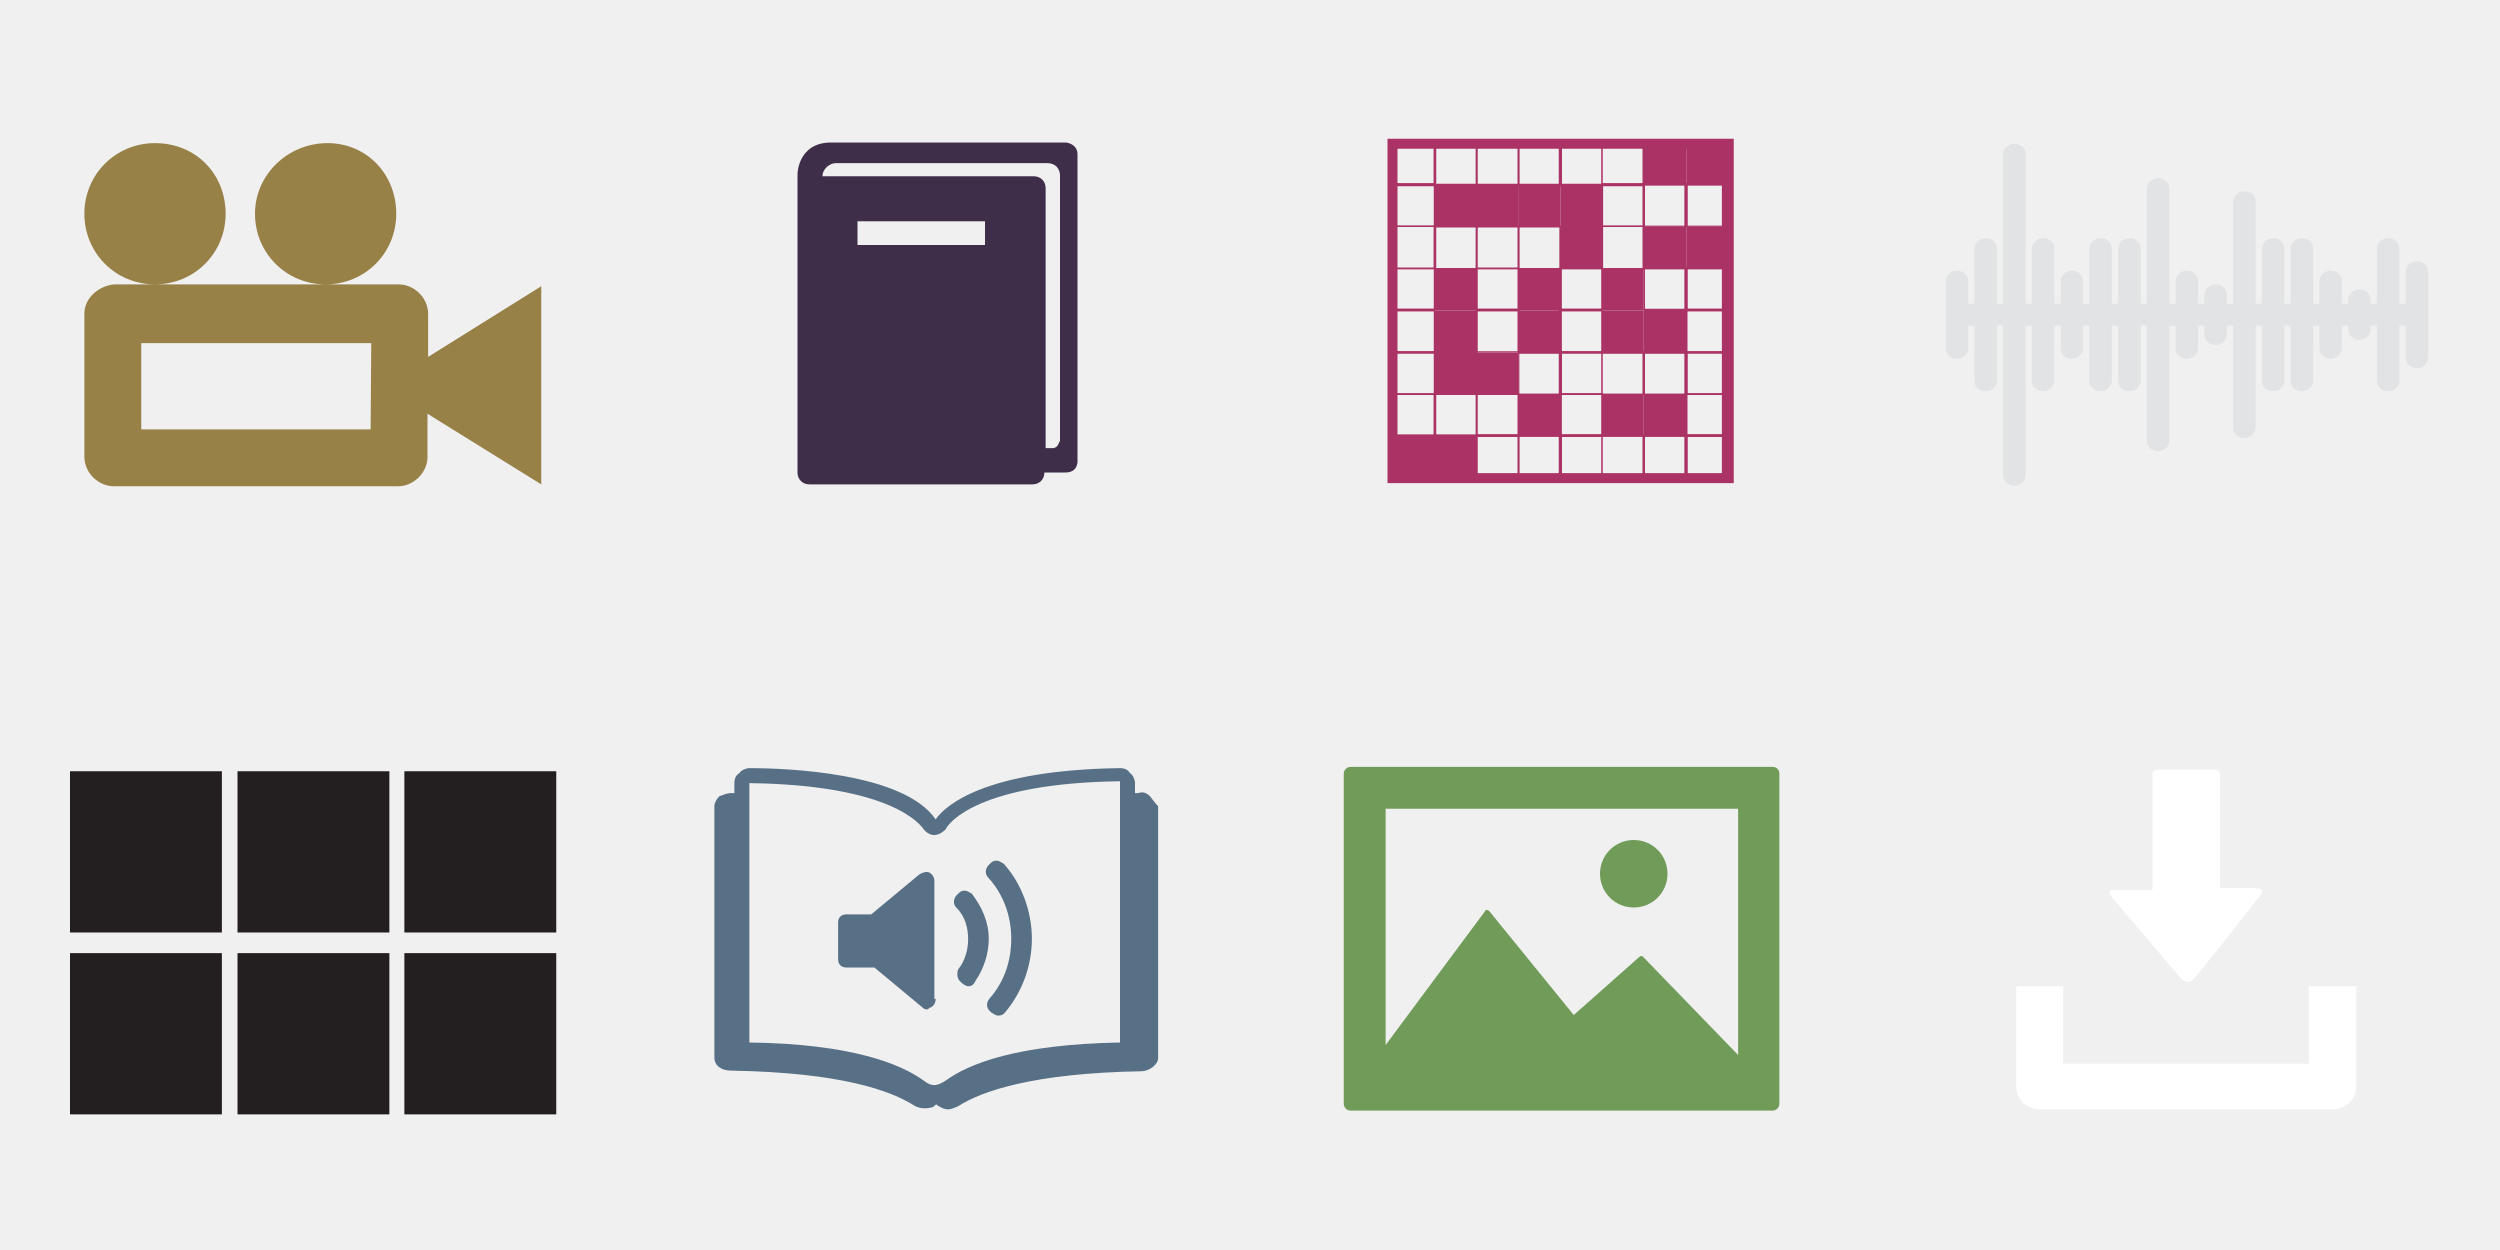
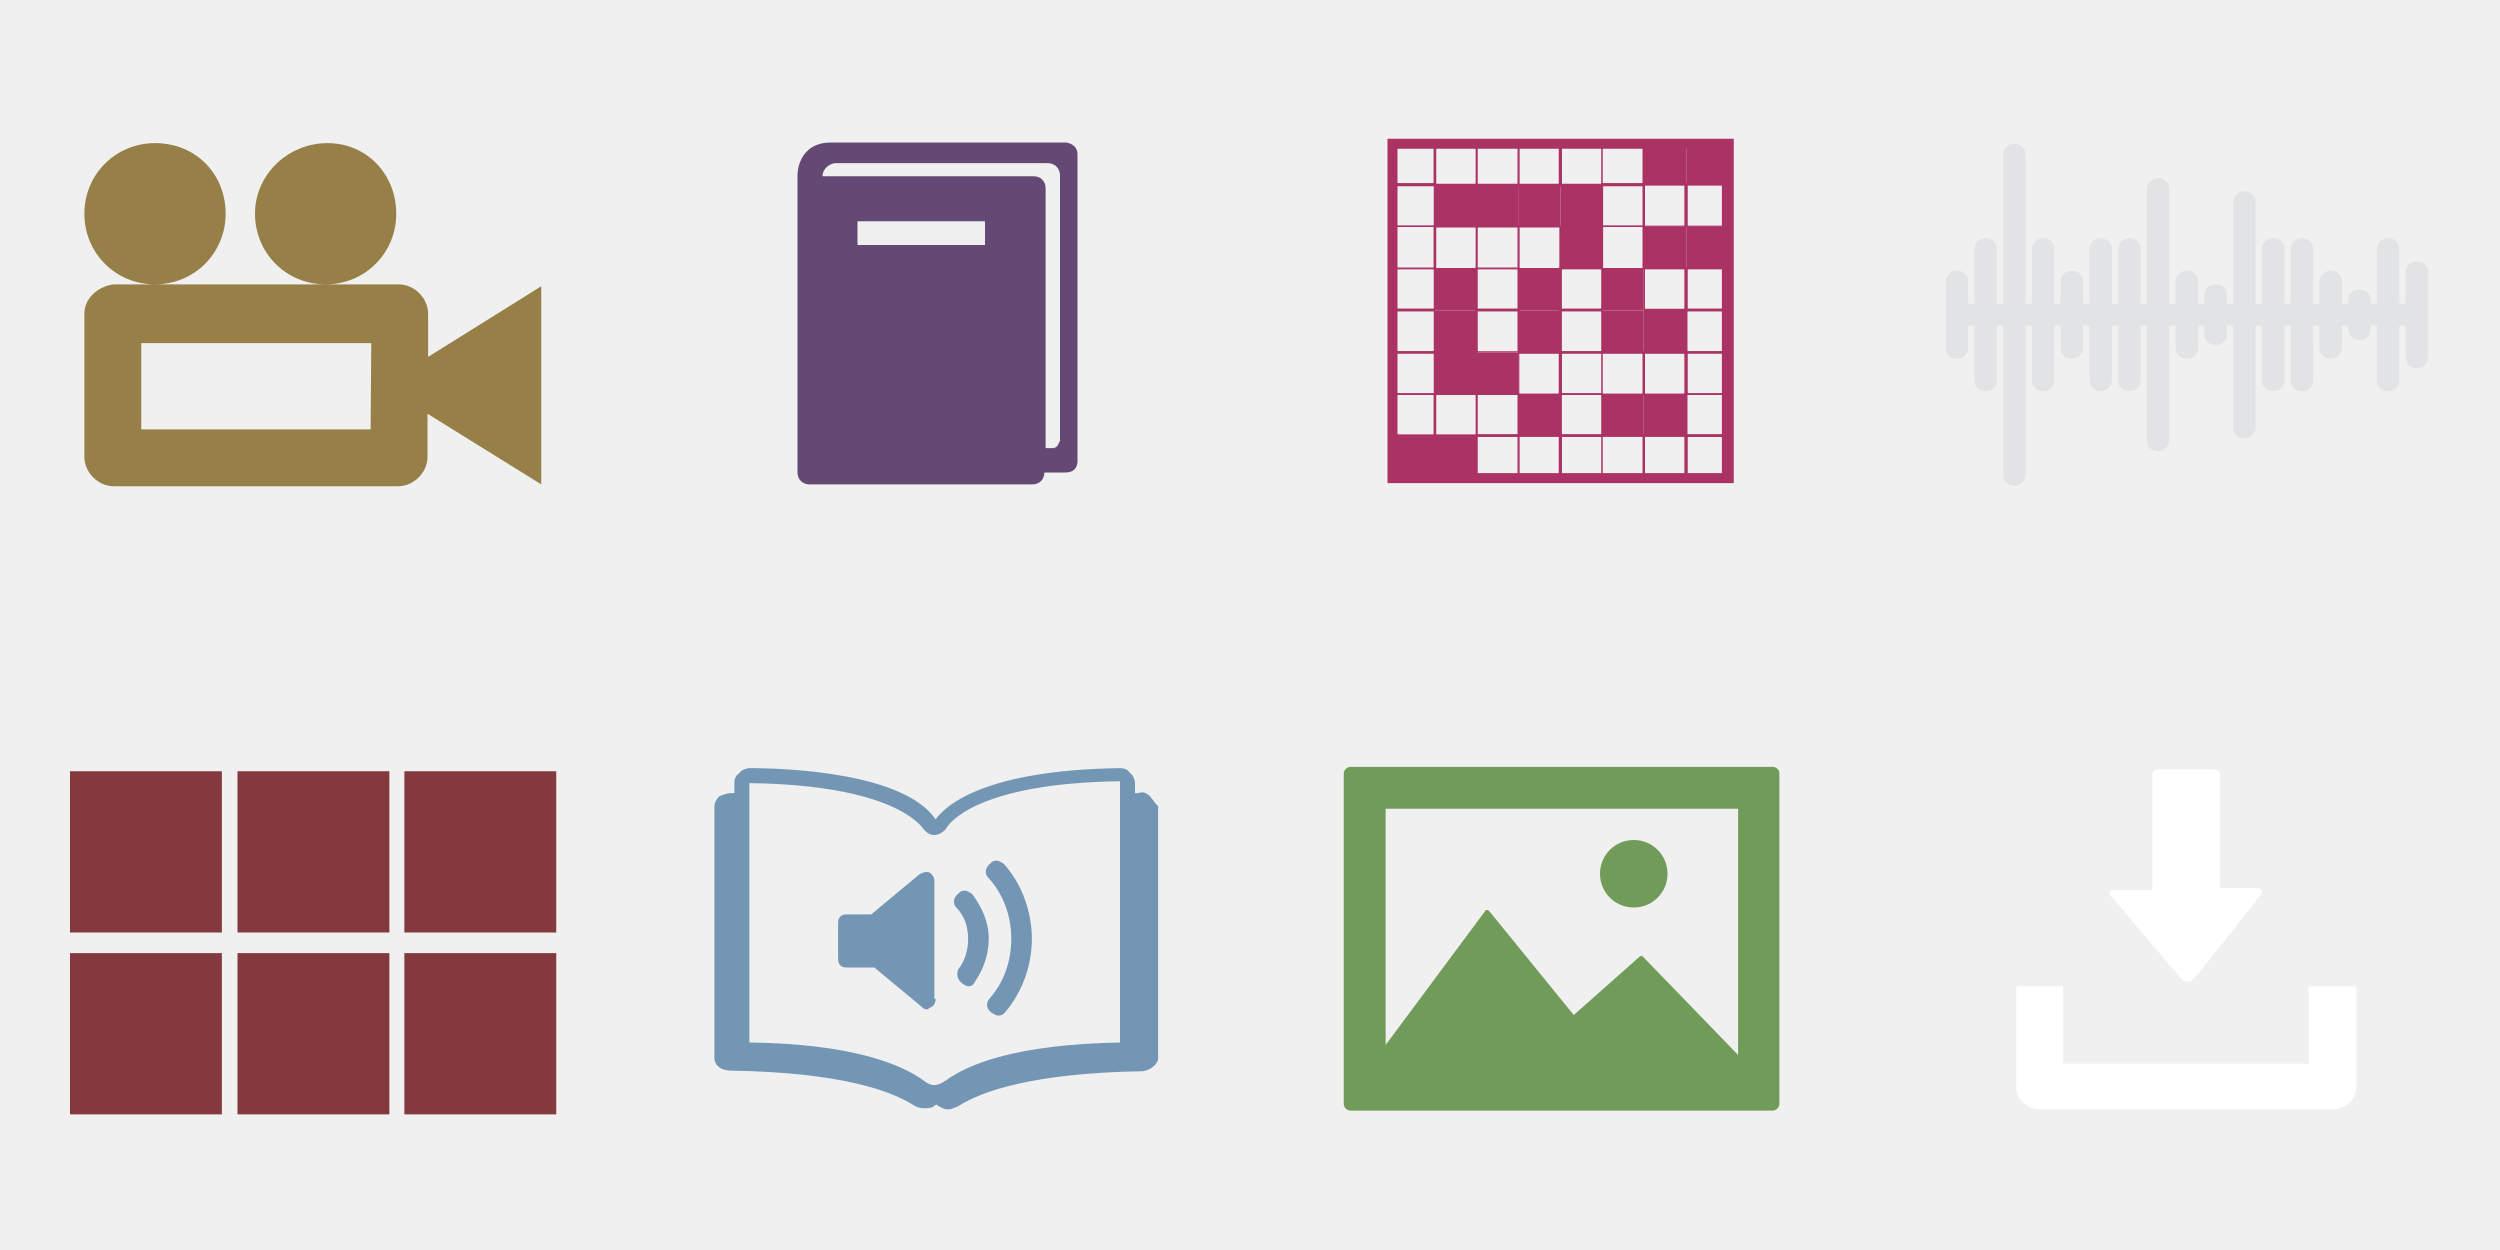
<svg xmlns="http://www.w3.org/2000/svg" version="1.1" id="Kaitain_Vectors" x="0px" y="0px" width="400px" height="200px" viewBox="100 151 400 200" style="enable-background:new 100 151 400 200;" xml:space="preserve">
  <style type="text/css">
- 	.st0{fill:#988147;}
- 	.st1{fill:#3F2E49;}
+ 	.st0{fill:#978047;}
+ 	.st1{fill:#634974;}
	.st2{fill:none;}
	.st3{fill:#AB3264;}
- 	.st4{fill:#231F20;}
- 	.st5{fill:#587085;}
+ 	.st4{fill:#83393E;}
+ 	.st5{fill:#7496B5;}
	.st6{fill:#719B59;}
	.st7{fill:#E2E3E4;}
	.st8{fill:#FFFFFF;}
</style>
  <g id="Video">
    <path class="st0" d="M140.8,185.2c0,6.3,5,11.3,11.3,11.3c6.3,0,11.3-5,11.3-11.3s-4.7-11.3-11-11.3   C146.1,173.9,140.8,178.9,140.8,185.2L140.8,185.2z M113.5,185.2c0,6.3,5,11.3,11.3,11.3s11.3-5,11.3-11.3s-4.7-11.3-11.3-11.3   C118.5,173.9,113.5,178.9,113.5,185.2L113.5,185.2z M168.5,208.1v-6.9c0-2.5-2.2-4.7-4.7-4.7h-45.6c-2.5,0.3-4.7,2.2-4.7,4.7v22.9   c0,2.5,2.2,4.7,4.7,4.7h45.5c2.5,0,4.7-2.2,4.7-4.7v-6.9l18.2,11.3v-31.7L168.5,208.1z M159.3,219.7h-36.7v-13.8h36.8L159.3,219.7   L159.3,219.7z" />
  </g>
  <g id="Book">
    <path class="st1" d="M272.4,224.5v-48.8c0-1.6-1.6-1.9-1.9-1.9H233c-5.4,0-5.4,5.1-5.4,5.1v47.7c0,1.1,0.8,1.9,1.9,1.9h35.7   c1.1,0,1.9-0.8,1.9-1.9h3.2C272.7,226.7,272.4,224.5,272.4,224.5L272.4,224.5z M257.9,190.2h-20.7v-3.8h20.4v3.8H257.9z    M268.4,222.7c-0.8,0-1.1,0-1.1,0v-41.6c0-1.1-0.8-1.9-1.9-1.9h-33.8c0-1.3,1.3-2.1,2.1-2.1h33.8c2.1,0,2.1,1.9,2.1,1.9v42.6   C269.4,221.6,269.4,222.7,268.4,222.7L268.4,222.7z" />
    <rect x="227.6" y="173.9" class="st2" width="44.8" height="55" />
  </g>
  <g id="Crossword">
    <g>
      <path class="st3" d="M329.8,180.8h-7.2v-7h7v7H329.8z M323,180.4h6.4V174H323V180.4L323,180.4z" />
    </g>
    <g>
      <path class="st3" d="M336.4,180.8h-7v-7h7V180.8z M329.8,180.4h6.4V174h-6.4V180.4L329.8,180.4z" />
    </g>
    <g>
      <path class="st3" d="M343.1,180.8h-7v-7h7V180.8L343.1,180.8z M336.4,180.4h6.4V174h-6.4V180.4z" />
    </g>
    <g>
      <path class="st3" d="M349.9,180.8h-7v-7h7V180.8z M343.1,180.4h6.4V174h-6.4V180.4L343.1,180.4z" />
    </g>
    <g>
      <path class="st3" d="M356.4,180.8h-7v-7h7V180.8L356.4,180.8z M349.9,180.4h6.4V174h-6.4V180.4z" />
    </g>
    <g>
      <path class="st3" d="M363.2,180.8h-7v-7h7V180.8z M356.4,180.4h6.4V174h-6.4V180.4z" />
    </g>
    <g>
      <rect x="363" y="173.8" class="st3" width="6.8" height="6.8" />
    </g>
    <g>
      <rect x="369.8" y="173.8" class="st3" width="6.8" height="6.8" />
    </g>
    <g>
      <path class="st3" d="M329.8,187.3h-7.2v-7h7v7H329.8z M323,187.1h6.4v-6.4H323V187.1L323,187.1z" />
    </g>
    <g>
      <rect x="329.6" y="180.6" class="st3" width="6.8" height="6.8" />
    </g>
    <g>
      <rect x="336.1" y="180.6" class="st3" width="6.8" height="6.8" />
    </g>
    <g>
      <rect x="342.9" y="180.6" class="st3" width="6.8" height="6.8" />
    </g>
    <g>
      <rect x="349.7" y="180.6" class="st3" width="6.8" height="6.8" />
    </g>
    <g>
      <path class="st3" d="M363.2,187.3h-7v-7h7V187.3z M356.4,187.1h6.4v-6.4h-6.4V187.1z" />
    </g>
    <g>
      <path class="st3" d="M370,187.3h-7v-7h7V187.3z M363.2,187.1h6.4v-6.4h-6.4V187.1z" />
    </g>
    <g>
      <path class="st3" d="M376.5,187.3h-7v-7h7V187.3z M370,187.1h6.4v-6.4H370V187.1z" />
    </g>
    <g>
      <path class="st3" d="M329.8,194.1h-7.2v-7h7v7H329.8z M323,193.9h6.4v-6.6H323V193.9L323,193.9z" />
    </g>
    <g>
      <path class="st3" d="M336.4,194.1h-7v-7h7V194.1z M329.8,193.9h6.4v-6.6h-6.4V193.9L329.8,193.9z" />
    </g>
    <g>
      <path class="st3" d="M343.1,194.1h-7v-7h7V194.1L343.1,194.1z M336.4,193.9h6.4v-6.6h-6.4V193.9z" />
    </g>
    <g>
      <path class="st3" d="M349.9,194.1h-7v-7h7V194.1z M343.1,193.9h6.4v-6.6h-6.4V193.9L343.1,193.9z" />
    </g>
    <g>
      <rect x="349.7" y="187.3" class="st3" width="6.8" height="6.8" />
    </g>
    <g>
      <path class="st3" d="M363.2,194.1h-7v-7h7V194.1z M356.4,193.9h6.4v-6.6h-6.4V193.9z" />
    </g>
    <g>
      <rect x="363" y="187.3" class="st3" width="6.8" height="6.8" />
    </g>
    <g>
      <rect x="369.8" y="187.3" class="st3" width="6.8" height="6.8" />
    </g>
    <g>
      <path class="st3" d="M329.8,200.8h-7.2v-7h7v7H329.8z M323,200.4h6.4V194H323V200.4L323,200.4z" />
    </g>
    <g>
      <rect x="329.6" y="193.9" class="st3" width="6.8" height="6.8" />
    </g>
    <g>
      <path class="st3" d="M343.1,200.8h-7v-7h7V200.8L343.1,200.8z M336.4,200.4h6.4V194h-6.4V200.4z" />
    </g>
    <g>
      <rect x="342.9" y="193.9" class="st3" width="6.8" height="6.8" />
    </g>
    <g>
      <path class="st3" d="M356.4,200.8h-7v-7h7V200.8L356.4,200.8z M349.9,200.4h6.4V194h-6.4V200.4z" />
    </g>
    <g>
      <rect x="356.2" y="193.9" class="st3" width="6.8" height="6.8" />
    </g>
    <g>
      <path class="st3" d="M370,200.8h-7v-7h7V200.8z M363.2,200.4h6.4V194h-6.4V200.4z" />
    </g>
    <g>
      <path class="st3" d="M376.5,200.8h-7v-7h7V200.8z M370,200.4h6.4V194H370V200.4z" />
    </g>
    <g>
      <path class="st3" d="M329.8,207.4h-7.2v-7h7v7H329.8z M323,207.2h6.4v-6.4H323V207.2L323,207.2z" />
    </g>
    <g>
      <rect x="329.6" y="200.7" class="st3" width="6.8" height="6.8" />
    </g>
    <g>
      <path class="st3" d="M343.1,207.4h-7v-7h7V207.4L343.1,207.4z M336.4,207.2h6.4v-6.4h-6.4V207.2z" />
    </g>
    <g>
      <rect x="342.9" y="200.7" class="st3" width="6.8" height="6.8" />
    </g>
    <g>
      <path class="st3" d="M356.4,207.4h-7v-7h7V207.4L356.4,207.4z M349.9,207.2h6.4v-6.4h-6.4V207.2z" />
    </g>
    <g>
      <rect x="356.2" y="200.7" class="st3" width="6.8" height="6.8" />
    </g>
    <g>
      <rect x="363" y="200.7" class="st3" width="6.8" height="6.8" />
    </g>
    <g>
      <path class="st3" d="M376.5,207.4h-7v-7h7V207.4z M370,207.2h6.4v-6.4H370V207.2z" />
    </g>
    <g>
      <path class="st3" d="M329.8,214.2h-7.2v-7h7v7H329.8z M323,214h6.4v-6.4H323V214L323,214z" />
    </g>
    <g>
      <rect x="329.6" y="207.4" class="st3" width="6.8" height="6.8" />
    </g>
    <g>
      <rect x="336.1" y="207.4" class="st3" width="6.8" height="6.8" />
    </g>
    <g>
      <path class="st3" d="M349.9,214.2h-7v-7h7V214.2z M343.1,214h6.4v-6.4h-6.4V214L343.1,214z" />
    </g>
    <g>
      <path class="st3" d="M356.4,214.2h-7v-7h7V214.2L356.4,214.2z M349.9,214h6.4v-6.4h-6.4V214z" />
    </g>
    <g>
      <path class="st3" d="M363.2,214.2h-7v-7h7V214.2z M356.4,214h6.4v-6.4h-6.4V214z" />
    </g>
    <g>
      <path class="st3" d="M370,214.2h-7v-7h7V214.2z M363.2,214h6.4v-6.4h-6.4V214z" />
    </g>
    <g>
      <path class="st3" d="M376.5,214.2h-7v-7h7V214.2z M370,214h6.4v-6.4H370V214z" />
    </g>
    <g>
      <path class="st3" d="M329.8,220.9h-7.2v-7h7v7H329.8z M323,220.5h6.4v-6.4H323V220.5L323,220.5z" />
    </g>
    <g>
      <path class="st3" d="M336.4,220.9h-7v-7h7V220.9z M329.8,220.5h6.4v-6.4h-6.4V220.5L329.8,220.5z" />
    </g>
    <g>
      <path class="st3" d="M343.1,220.9h-7v-7h7V220.9L343.1,220.9z M336.4,220.5h6.4v-6.4h-6.4V220.5z" />
    </g>
    <g>
      <rect x="342.9" y="214" class="st3" width="6.8" height="6.8" />
    </g>
    <g>
      <path class="st3" d="M356.4,220.9h-7v-7h7V220.9L356.4,220.9z M349.9,220.5h6.4v-6.4h-6.4V220.5z" />
    </g>
    <g>
      <rect x="356.2" y="214" class="st3" width="6.8" height="6.8" />
    </g>
    <g>
      <rect x="363" y="214" class="st3" width="6.8" height="6.8" />
    </g>
    <g>
      <path class="st3" d="M376.5,220.9h-7v-7h7V220.9z M370,220.5h6.4v-6.4H370V220.5z" />
    </g>
    <g>
      <rect x="322.8" y="220.7" class="st3" width="6.8" height="6.8" />
    </g>
    <g>
      <rect x="329.6" y="220.7" class="st3" width="6.8" height="6.8" />
    </g>
    <g>
      <path class="st3" d="M343.1,227.5h-7v-7h7V227.5L343.1,227.5z M336.4,227.3h6.4v-6.4h-6.4V227.3z" />
    </g>
    <g>
      <path class="st3" d="M349.9,227.5h-7v-7h7V227.5z M343.1,227.3h6.4v-6.4h-6.4V227.3L343.1,227.3z" />
    </g>
    <g>
      <path class="st3" d="M356.4,227.5h-7v-7h7V227.5L356.4,227.5z M349.9,227.3h6.4v-6.4h-6.4V227.3z" />
    </g>
    <g>
      <path class="st3" d="M363.2,227.5h-7v-7h7V227.5z M356.4,227.3h6.4v-6.4h-6.4V227.3z" />
    </g>
    <g>
      <path class="st3" d="M370,227.5h-7v-7h7V227.5z M363.2,227.3h6.4v-6.4h-6.4V227.3z" />
    </g>
    <g>
      <path class="st3" d="M376.5,227.5h-7v-7h7V227.5z M370,227.3h6.4v-6.4H370V227.3z" />
    </g>
    <g>
      <path class="st3" d="M377.3,228.3H322v-55.1h55.4v55.1H377.3z M323.6,226.7h51.9v-51.9h-51.9V226.7z" />
    </g>
  </g>
  <g id="Picture">
    <rect x="111.2" y="274.4" class="st4" width="24.3" height="25.8" />
    <rect x="138" y="274.4" class="st4" width="24.3" height="25.8" />
    <rect x="164.7" y="274.4" class="st4" width="24.3" height="25.8" />
    <rect x="111.2" y="303.5" class="st4" width="24.3" height="25.8" />
    <rect x="138" y="303.5" class="st4" width="24.3" height="25.8" />
    <rect x="164.7" y="303.5" class="st4" width="24.3" height="25.8" />
  </g>
  <g id="Reading">
    <g>
      <path class="st5" d="M249.7,310.9c0,0.5-0.3,1.1-0.8,1.3c-0.3,0-0.3,0.3-0.5,0.3c-0.3,0-0.5,0-0.8-0.3l-7.7-6.4h-4.5    c-0.8,0-1.3-0.5-1.3-1.3v-5.9c0-0.8,0.5-1.3,1.3-1.3h4l7.7-6.4c0.5-0.3,1.1-0.5,1.6-0.3c0.5,0.3,0.8,0.8,0.8,1.3v18.9h0.2V310.9z     M255,308.8L255,308.8c-0.5,0-0.8-0.3-1.1-0.5l-0.3-0.3c-0.5-0.5-0.5-1.3-0.3-1.9c1.1-1.3,1.6-3.2,1.6-4.8c0-1.9-0.5-3.7-1.9-5.1    c-0.5-0.5-0.5-1.3,0-1.9l0.3-0.3c0.3-0.3,0.5-0.5,1.1-0.5c0.3,0,0.8,0.3,1.1,0.5c1.6,2.1,2.7,4.5,2.7,7.2c0,2.4-0.8,4.8-2.1,6.7    C255.8,308.5,255.5,308.8,255,308.8L255,308.8z M260.8,313c-0.3,0.3-0.5,0.5-1.1,0.5l0,0c-0.3,0-0.8-0.3-1.1-0.5l-0.3-0.3    c-0.5-0.5-0.5-1.3,0-1.9c2.4-2.7,3.5-6.1,3.5-9.6c0-3.7-1.3-7.2-3.7-9.8c-0.5-0.5-0.5-1.3,0-1.9l0.3-0.3c0.3-0.3,0.5-0.5,1.1-0.5    c0.3,0,0.8,0.3,1.1,0.5c2.9,3.2,4.5,7.7,4.5,12C265.1,305.6,263.5,309.8,260.8,313L260.8,313z" />
    </g>
    <path class="st5" d="M284,278.4c-0.5-0.5-1.1-0.8-1.9-0.5c-0.3,0-0.5,0-0.5,0v-1.6c0-0.5-0.3-1.3-0.8-1.6c-0.3-0.5-0.8-0.8-1.6-0.8   c-21.5,0.3-27.9,5.9-29.5,8.2c-5.1-7.5-23.9-8.2-29.8-8.2l0,0c-0.5,0-1.3,0.3-1.6,0.8c-0.5,0.3-0.8,0.8-0.8,1.6v1.6   c-0.3,0-0.5,0-0.5,0l0,0c-0.8,0-1.3,0.3-1.9,0.5c-0.5,0.5-0.8,1.1-0.8,1.6v40.2c0,1.3,1.1,2.1,2.7,2.1c17.6,0.3,25.5,3.2,29.3,5.6   c0.8,0.5,1.9,0.5,2.7,0.3c0.3,0,0.5-0.3,0.8-0.5c0.3,0.3,0.5,0.3,0.8,0.5c0.3,0.2,0.8,0.3,1.1,0.3c0.5,0,1.1-0.3,1.6-0.5   c3.7-2.4,12-5.3,29.3-5.6c1.3,0,2.7-1.1,2.7-2.1V280C284.8,279.5,284.5,279,284,278.4z M279.2,317.8c-16.5,0.3-24.2,3.4-27.9,6.1   c-1.3,0.8-2.1,1.1-3.5,0c-3.7-2.7-11.7-5.9-27.9-6.1v-41.5c22.9,0.3,27.4,6.7,27.9,7.4c1.1,1.3,2.4,1.1,3.5,0   c0.5-1.1,5.3-7.4,27.9-7.7V317.8L279.2,317.8z" />
  </g>
  <g id="Jigsaw">
    <path class="st6" d="M383.6,273.7h-67.5c-0.6,0-1.1,0.5-1.1,1.1v52.8c0,0.6,0.5,1.1,1.1,1.1h67.5c0.6,0,1.1-0.5,1.1-1.1v-52.8   C384.7,274.1,384.2,273.7,383.6,273.7L383.6,273.7z M378.1,319.8l-15.2-15.7c-0.2-0.2-0.4-0.2-0.6,0l-10.5,9.3l-13.5-16.6   c-0.1-0.1-0.2-0.2-0.4-0.2s-0.3,0.1-0.3,0.2l-15.9,21.4v-37.8h56.4V319.8L378.1,319.8z" />
    <path class="st6" d="M361.4,296.2c3,0,5.4-2.4,5.4-5.4s-2.4-5.4-5.4-5.4s-5.4,2.4-5.4,5.4S358.4,296.2,361.4,296.2L361.4,296.2z" />
  </g>
  <path id="Soundwave" class="st7" d="M486.7,192.8c-1,0-1.8,0.8-1.8,1.7v5.1h-1v-8.8c0-1-0.8-1.7-1.8-1.7s-1.8,0.8-1.8,1.7v8.8h-1  V199c0-1-0.8-1.7-1.8-1.7s-1.8,0.8-1.8,1.7v0.6h-1V196c0-1-0.8-1.7-1.8-1.7s-1.8,0.8-1.8,1.7v3.6h-1v-8.8c0-1-0.8-1.7-1.8-1.7  s-1.8,0.8-1.8,1.7v8.8h-1v-8.8c0-1-0.8-1.7-1.8-1.7s-1.8,0.8-1.8,1.7v8.8h-1v-16.3c0-1-0.8-1.7-1.8-1.7s-1.8,0.8-1.8,1.7v16.3h-1  v-1.4c0-1-0.8-1.7-1.8-1.7s-1.8,0.8-1.8,1.7v1.4h-1V196c0-1-0.8-1.7-1.8-1.7s-1.8,0.8-1.8,1.7v3.6h-1v-18.4c0-1-0.8-1.7-1.8-1.7  s-1.8,0.8-1.8,1.7v18.4h-1v-8.8c0-1-0.8-1.7-1.8-1.7s-1.8,0.8-1.8,1.7v8.8h-1v-8.8c0-1-0.8-1.7-1.8-1.7s-1.8,0.8-1.8,1.7v8.8h-1V196  c0-1-0.8-1.7-1.8-1.7s-1.8,0.8-1.8,1.7v3.6h-1v-8.8c0-1-0.8-1.7-1.8-1.7s-1.8,0.8-1.8,1.7v8.8h-1v-23.9c0-1-0.8-1.7-1.8-1.7  s-1.8,0.8-1.8,1.7v23.9h-1v-8.8c0-1-0.8-1.7-1.8-1.7s-1.8,0.8-1.8,1.7v8.8h-1V196c0-1-0.8-1.7-1.8-1.7s-1.8,0.8-1.8,1.7v10.7  c0,1,0.8,1.7,1.8,1.7s1.8-0.8,1.8-1.7v-3.6h1v8.8c0,1,0.8,1.7,1.8,1.7s1.8-0.8,1.8-1.7v-8.8h1V227c0,1,0.8,1.7,1.8,1.7  s1.8-0.8,1.8-1.7v-23.9h1v8.8c0,1,0.8,1.7,1.8,1.7s1.8-0.8,1.8-1.7v-8.8h1v3.6c0,1,0.8,1.7,1.8,1.7s1.8-0.8,1.8-1.7v-3.6h1v8.8  c0,1,0.8,1.7,1.8,1.7s1.8-0.8,1.8-1.7v-8.8h1v8.8c0,1,0.8,1.7,1.8,1.7s1.8-0.8,1.8-1.7v-8.8h1v18.4c0,1,0.8,1.7,1.8,1.7  s1.8-0.8,1.8-1.7v-18.4h1v3.6c0,1,0.8,1.7,1.8,1.7s1.8-0.8,1.8-1.7v-3.6h1v1.4c0,1,0.8,1.7,1.8,1.7s1.8-0.8,1.8-1.7v-1.4h1v16.3  c0,1,0.8,1.7,1.8,1.7s1.8-0.8,1.8-1.7v-16.3h1v8.8c0,1,0.8,1.7,1.8,1.7s1.8-0.8,1.8-1.7v-8.8h1v8.8c0,1,0.8,1.7,1.8,1.7  s1.8-0.8,1.8-1.7v-8.8h1v3.6c0,1,0.8,1.7,1.8,1.7s1.8-0.8,1.8-1.7v-3.6h1v0.6c0,1,0.8,1.7,1.8,1.7s1.8-0.8,1.8-1.7v-0.6h1v8.8  c0,1,0.8,1.7,1.8,1.7s1.8-0.8,1.8-1.7v-8.8h1v5.1c0,1,0.8,1.7,1.8,1.7s1.8-0.8,1.8-1.7v-13.7C488.5,193.6,487.7,192.8,486.7,192.8" />
  <g id="Download">
    <path id="path3006" class="st8" d="M469.4,308.8v12.4h-39.3v-12.4h-7.5v16.1c0,2,1.7,3.6,3.8,3.6h46.8c2.1,0,3.8-1.6,3.8-3.6v-16.1   H469.4z" />
    <path id="path3008" class="st8" d="M449,307.6l-10.8-12.7c0,0-1.6-1.5,0.1-1.5h6.1V275c0,0-0.2-0.9,1.2-0.9h8.6c1,0,1,0.8,1,0.8   v18.2h5.6c2.2,0,0.5,1.6,0.5,1.6s-9.2,11.8-10.5,13.1C449.9,308.6,449,307.6,449,307.6" />
  </g>
</svg>
